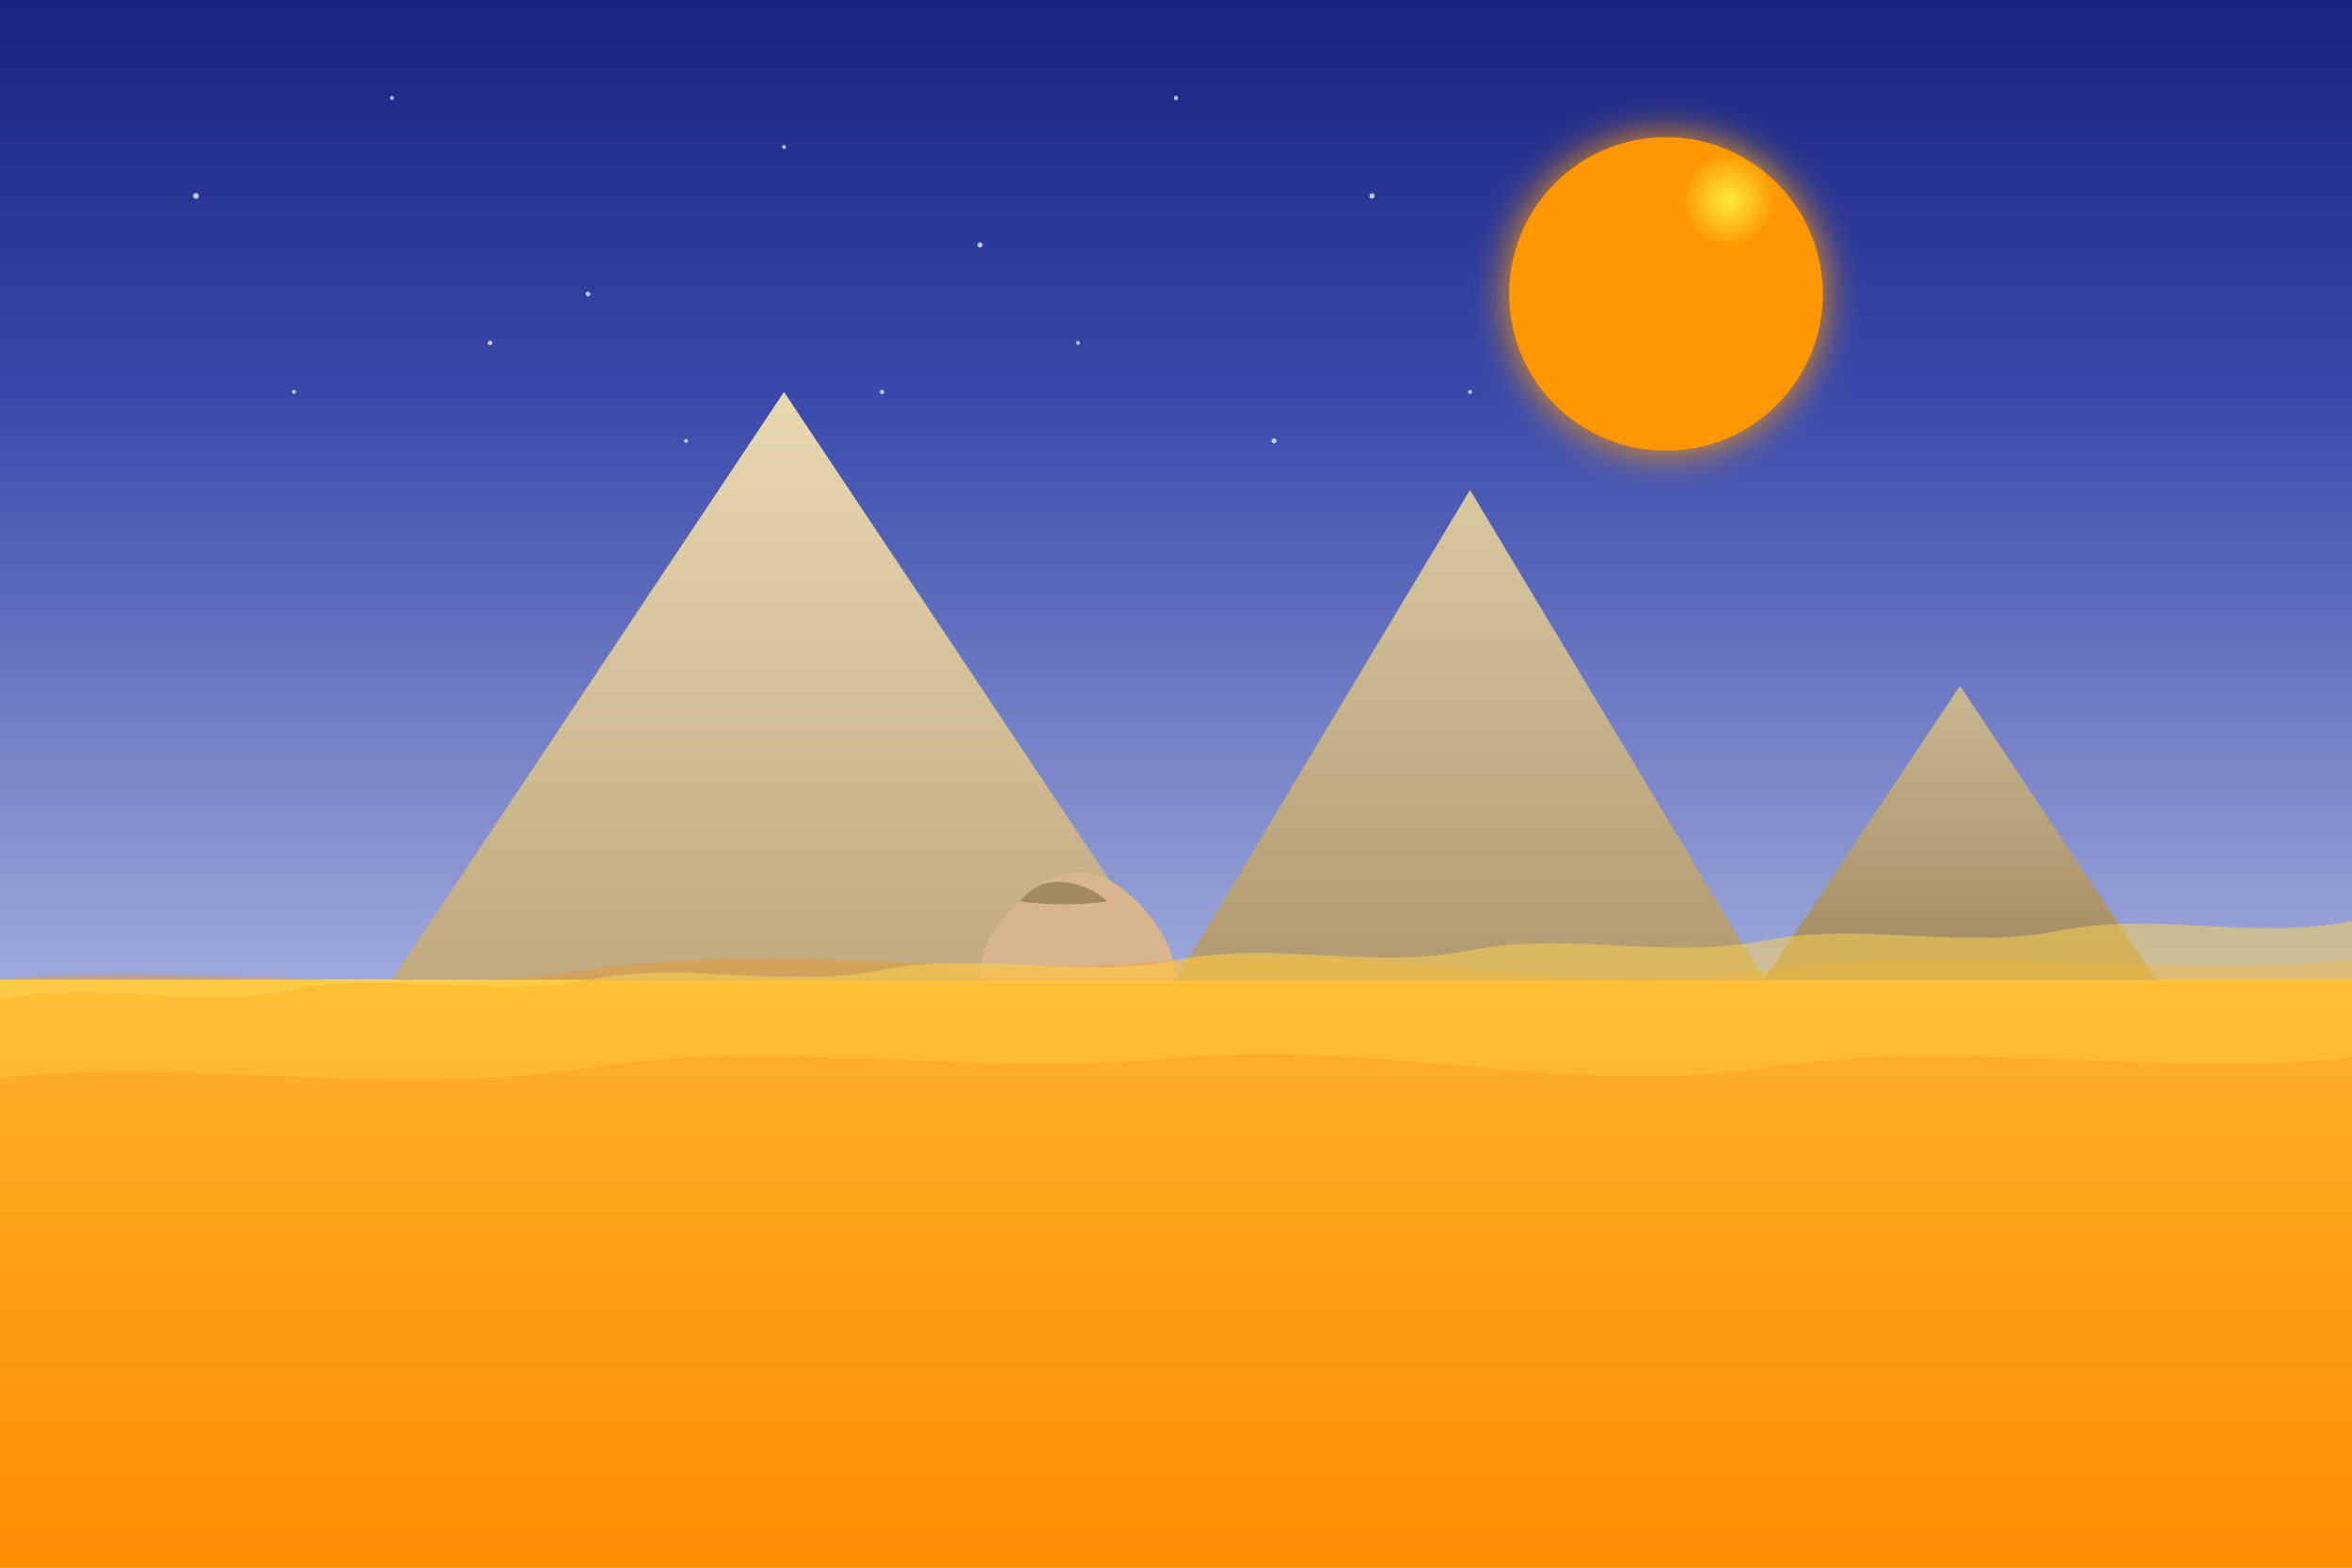
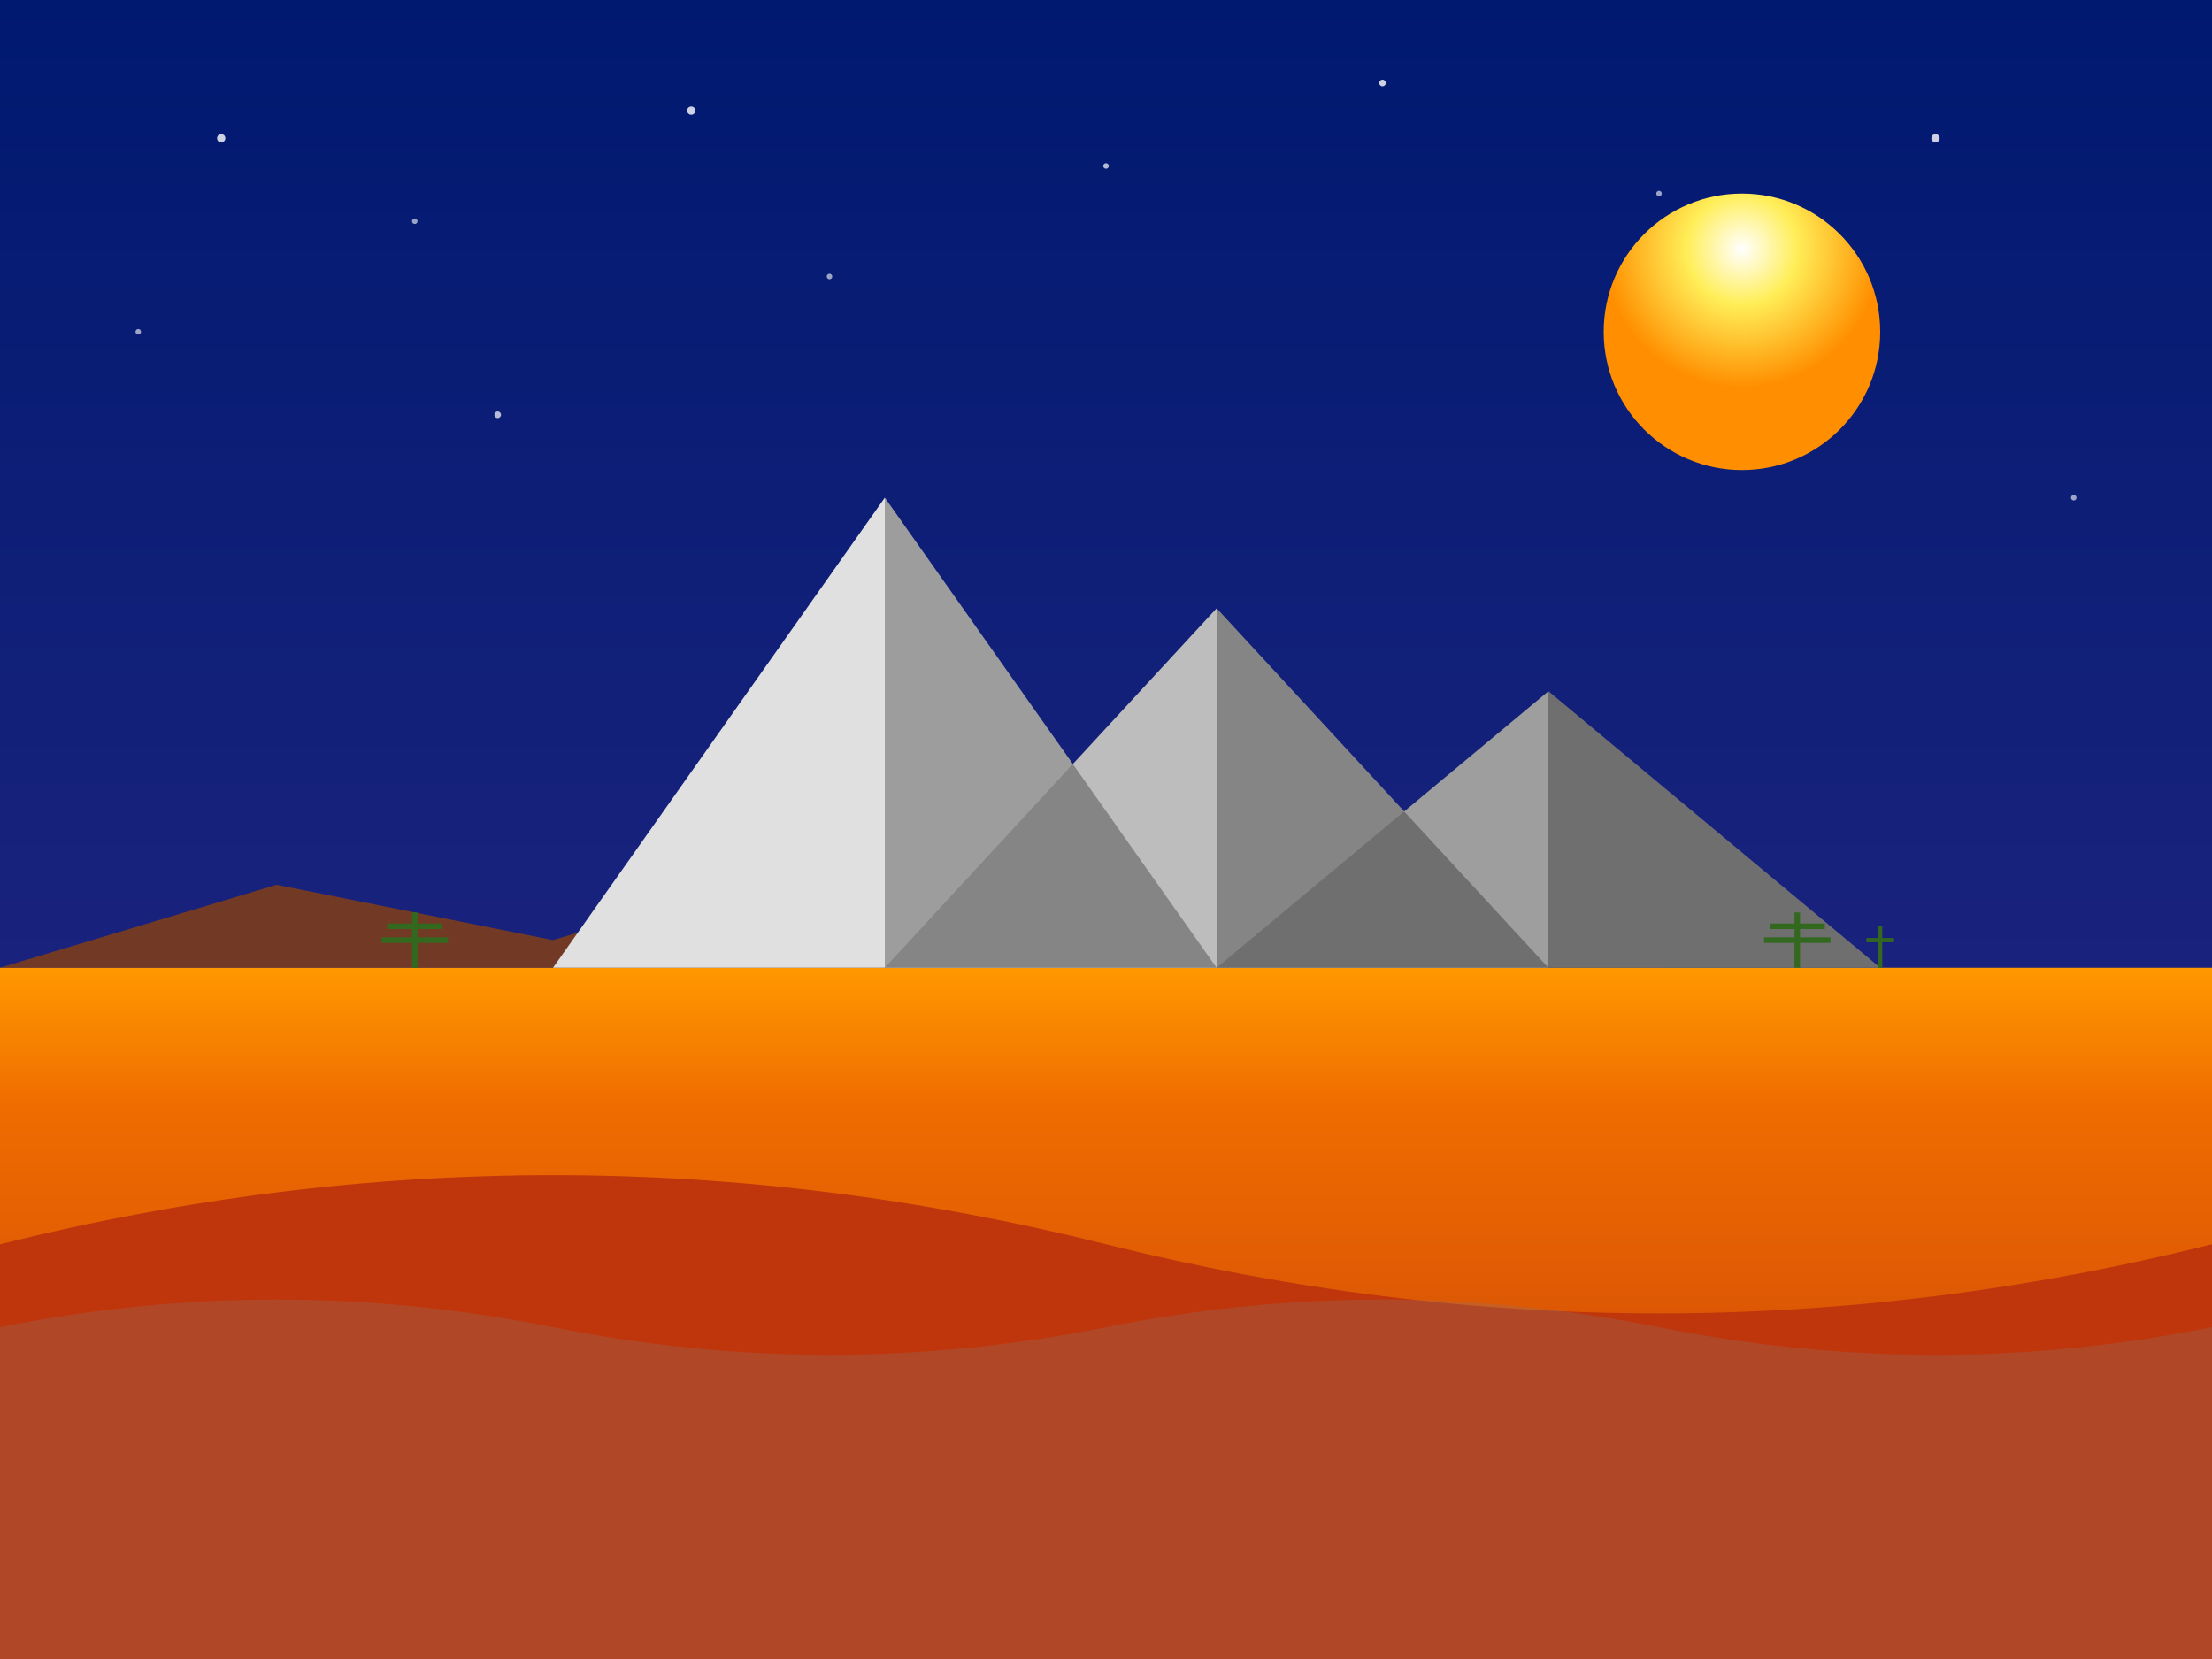
- <svg xmlns="http://www.w3.org/2000/svg" version="1.1" width="1200" height="800" viewBox="0 0 1200 800">
+ <svg xmlns="http://www.w3.org/2000/svg" width="800" height="600" viewBox="0 0 800 600">
  <defs>
-     <linearGradient id="sky" x1="0%" y1="0%" x2="0%" y2="100%">
-       <stop offset="0%" style="stop-color:#1A237E;stop-opacity:1" />
-       <stop offset="40%" style="stop-color:#3949AB;stop-opacity:1" />
-       <stop offset="100%" style="stop-color:#9FA8DA;stop-opacity:1" />
+     <linearGradient id="skyGradient" x1="0%" y1="0%" x2="0%" y2="100%">
+       <stop offset="0%" stop-color="#001970" />
+       <stop offset="60%" stop-color="#1A237E" />
+       <stop offset="100%" stop-color="#311B92" />
    </linearGradient>
-     <linearGradient id="desert" x1="0%" y1="0%" x2="0%" y2="100%">
-       <stop offset="0%" style="stop-color:#FFD54F;stop-opacity:1" />
-       <stop offset="100%" style="stop-color:#FF8F00;stop-opacity:1" />
+     <linearGradient id="desertGradient" x1="0%" y1="0%" x2="0%" y2="100%">
+       <stop offset="0%" stop-color="#FF9800" />
+       <stop offset="20%" stop-color="#EF6C00" />
+       <stop offset="100%" stop-color="#BF360C" />
    </linearGradient>
-     <radialGradient id="sun" cx="70%" cy="20%" r="15%" fx="70%" fy="20%">
-       <stop offset="0%" style="stop-color:#FFEB3B;stop-opacity:1" />
-       <stop offset="100%" style="stop-color:#FF9800;stop-opacity:1" />
+     <radialGradient id="sunGradient" cx="50%" cy="20%" r="50%">
+       <stop offset="0%" stop-color="#FFFFFF" />
+       <stop offset="40%" stop-color="#FFEE58" />
+       <stop offset="100%" stop-color="#FF8F00" />
    </radialGradient>
-     <linearGradient id="pyramid1" x1="0%" y1="0%" x2="0%" y2="100%">
-       <stop offset="0%" style="stop-color:#E8D8B2;stop-opacity:1" />
-       <stop offset="100%" style="stop-color:#C1A980;stop-opacity:1" />
-     </linearGradient>
-     <linearGradient id="pyramid2" x1="0%" y1="0%" x2="0%" y2="100%">
-       <stop offset="0%" style="stop-color:#D8C8A2;stop-opacity:1" />
-       <stop offset="100%" style="stop-color:#B19970;stop-opacity:1" />
-     </linearGradient>
-     <linearGradient id="pyramid3" x1="0%" y1="0%" x2="0%" y2="100%">
-       <stop offset="0%" style="stop-color:#C8B892;stop-opacity:1" />
-       <stop offset="100%" style="stop-color:#A18960;stop-opacity:1" />
-     </linearGradient>
-     <filter id="glow" x="-50%" y="-50%" width="200%" height="200%">
-       <feGaussianBlur stdDeviation="10" result="blur" />
-       <feComposite in="SourceGraphic" in2="blur" operator="over" />
-     </filter>
  </defs>
-   <rect x="0" y="0" width="1200" height="500" fill="url(#sky)" />
-   <rect x="0" y="500" width="1200" height="300" fill="url(#desert)" />
-   <circle cx="850" cy="150" r="80" fill="url(#sun)" filter="url(#glow)" />
-   <g opacity="0.7">
-     <circle cx="100" cy="100" r="1.5" fill="white" />
-     <circle cx="200" cy="50" r="1" fill="white" />
-     <circle cx="300" cy="150" r="1.2" fill="white" />
-     <circle cx="400" cy="75" r="1" fill="white" />
-     <circle cx="500" cy="125" r="1.3" fill="white" />
-     <circle cx="600" cy="50" r="1.1" fill="white" />
-     <circle cx="700" cy="100" r="1.4" fill="white" />
-     <circle cx="150" cy="200" r="1" fill="white" />
-     <circle cx="250" cy="175" r="1.2" fill="white" />
-     <circle cx="350" cy="225" r="1" fill="white" />
-     <circle cx="450" cy="200" r="1.1" fill="white" />
-     <circle cx="550" cy="175" r="1" fill="white" />
-     <circle cx="650" cy="225" r="1.3" fill="white" />
-     <circle cx="750" cy="200" r="1" fill="white" />
-   </g>
-   <polygon points="600,500 400,200 200,500" fill="url(#pyramid1)" />
-   <polygon points="900,500 750,250 600,500" fill="url(#pyramid2)" />
-   <polygon points="1100,500 1000,350 900,500" fill="url(#pyramid3)" />
-   <path d="M 500,500 C 500,480 510,470 520,460 C 530,450 540,445 550,445 C 560,445 570,450 580,460 C 590,470 600,485 600,500 Z" fill="#D8B48F" />
-   <path d="M 520,460 C 525,455 530,450 540,450 C 550,450 560,455 565,460 C 550,462 535,462 520,460 Z" fill="#A18960" />
-   <path d="M 0,500 C 100,490 200,510 300,495 C 400,480 500,500 600,490 C 700,480 800,510 900,495 C 1000,480 1100,500 1200,490 L 1200,800 L 0,800 Z" fill="#FF8F00" opacity="0.3" />
-   <path d="M 0,550 C 100,540 200,560 300,545 C 400,530 500,550 600,540 C 700,530 800,560 900,545 C 1000,530 1100,550 1200,540 L 1200,800 L 0,800 Z" fill="#F57C00" opacity="0.2" />
-   <path d="M 0,510 C 50,500 100,515 150,505 C 200,495 250,510 300,500 C 350,490 400,505 450,495 C 500,485 550,500 600,490 C 650,480 700,495 750,485 C 800,475 850,490 900,480 C 950,470 1000,485 1050,475 C 1100,465 1150,480 1200,470 L 1200,500 L 0,500 Z" fill="#FFD54F" opacity="0.5" />
+   <rect x="0" y="0" width="800" height="600" fill="url(#skyGradient)" />
+   <circle cx="80" cy="50" r="1.5" fill="white" opacity="0.8" />
+   <circle cx="150" cy="80" r="1" fill="white" opacity="0.6" />
+   <circle cx="250" cy="40" r="1.5" fill="white" opacity="0.8" />
+   <circle cx="400" cy="60" r="1" fill="white" opacity="0.7" />
+   <circle cx="500" cy="30" r="1.2" fill="white" opacity="0.8" />
+   <circle cx="600" cy="70" r="1" fill="white" opacity="0.6" />
+   <circle cx="700" cy="50" r="1.5" fill="white" opacity="0.8" />
+   <circle cx="50" cy="120" r="1" fill="white" opacity="0.6" />
+   <circle cx="180" cy="150" r="1.2" fill="white" opacity="0.7" />
+   <circle cx="300" cy="100" r="1" fill="white" opacity="0.6" />
+   <circle cx="650" cy="120" r="1.2" fill="white" opacity="0.7" />
+   <circle cx="750" cy="180" r="1" fill="white" opacity="0.6" />
+   <circle cx="630" cy="120" r="50" fill="url(#sunGradient)" />
+   <rect x="0" y="350" width="800" height="250" fill="url(#desertGradient)" />
+   <path d="M0,350 L100,320 L200,340 L300,310 L350,330 L400,300 L450,330 L500,310 L600,350 Z" fill="#994500" opacity="0.7" />
+   <path d="M200,350 L320,180 L440,350 Z" fill="#E0E0E0" />
+   <path d="M320,350 L440,220 L560,350 Z" fill="#BDBDBD" />
+   <path d="M440,350 L560,250 L680,350 Z" fill="#9E9E9E" />
+   <path d="M320,350 L320,180 L440,350 Z" fill="rgba(0,0,0,0.3)" />
+   <path d="M440,350 L440,220 L560,350 Z" fill="rgba(0,0,0,0.3)" />
+   <path d="M560,350 L560,250 L680,350 Z" fill="rgba(0,0,0,0.3)" />
+   <path d="M0,450 Q200,400 400,450 Q600,500 800,450 L800,600 L0,600 Z" fill="#BF360C" />
+   <path d="M0,480 Q100,460 200,480 Q300,500 400,480 Q500,460 600,480 Q700,500 800,480 L800,600 L0,600 Z" fill="#8D6E63" opacity="0.3" />
+   <path d="M150,350 L150,330 M140,335 L160,335 M138,340 L162,340" stroke="#33691E" stroke-width="2" />
+   <path d="M650,350 L650,330 M640,335 L660,335 M638,340 L662,340" stroke="#33691E" stroke-width="2" />
+   <path d="M680,350 L680,335 M675,340 L685,340" stroke="#33691E" stroke-width="1.5" />
</svg>
